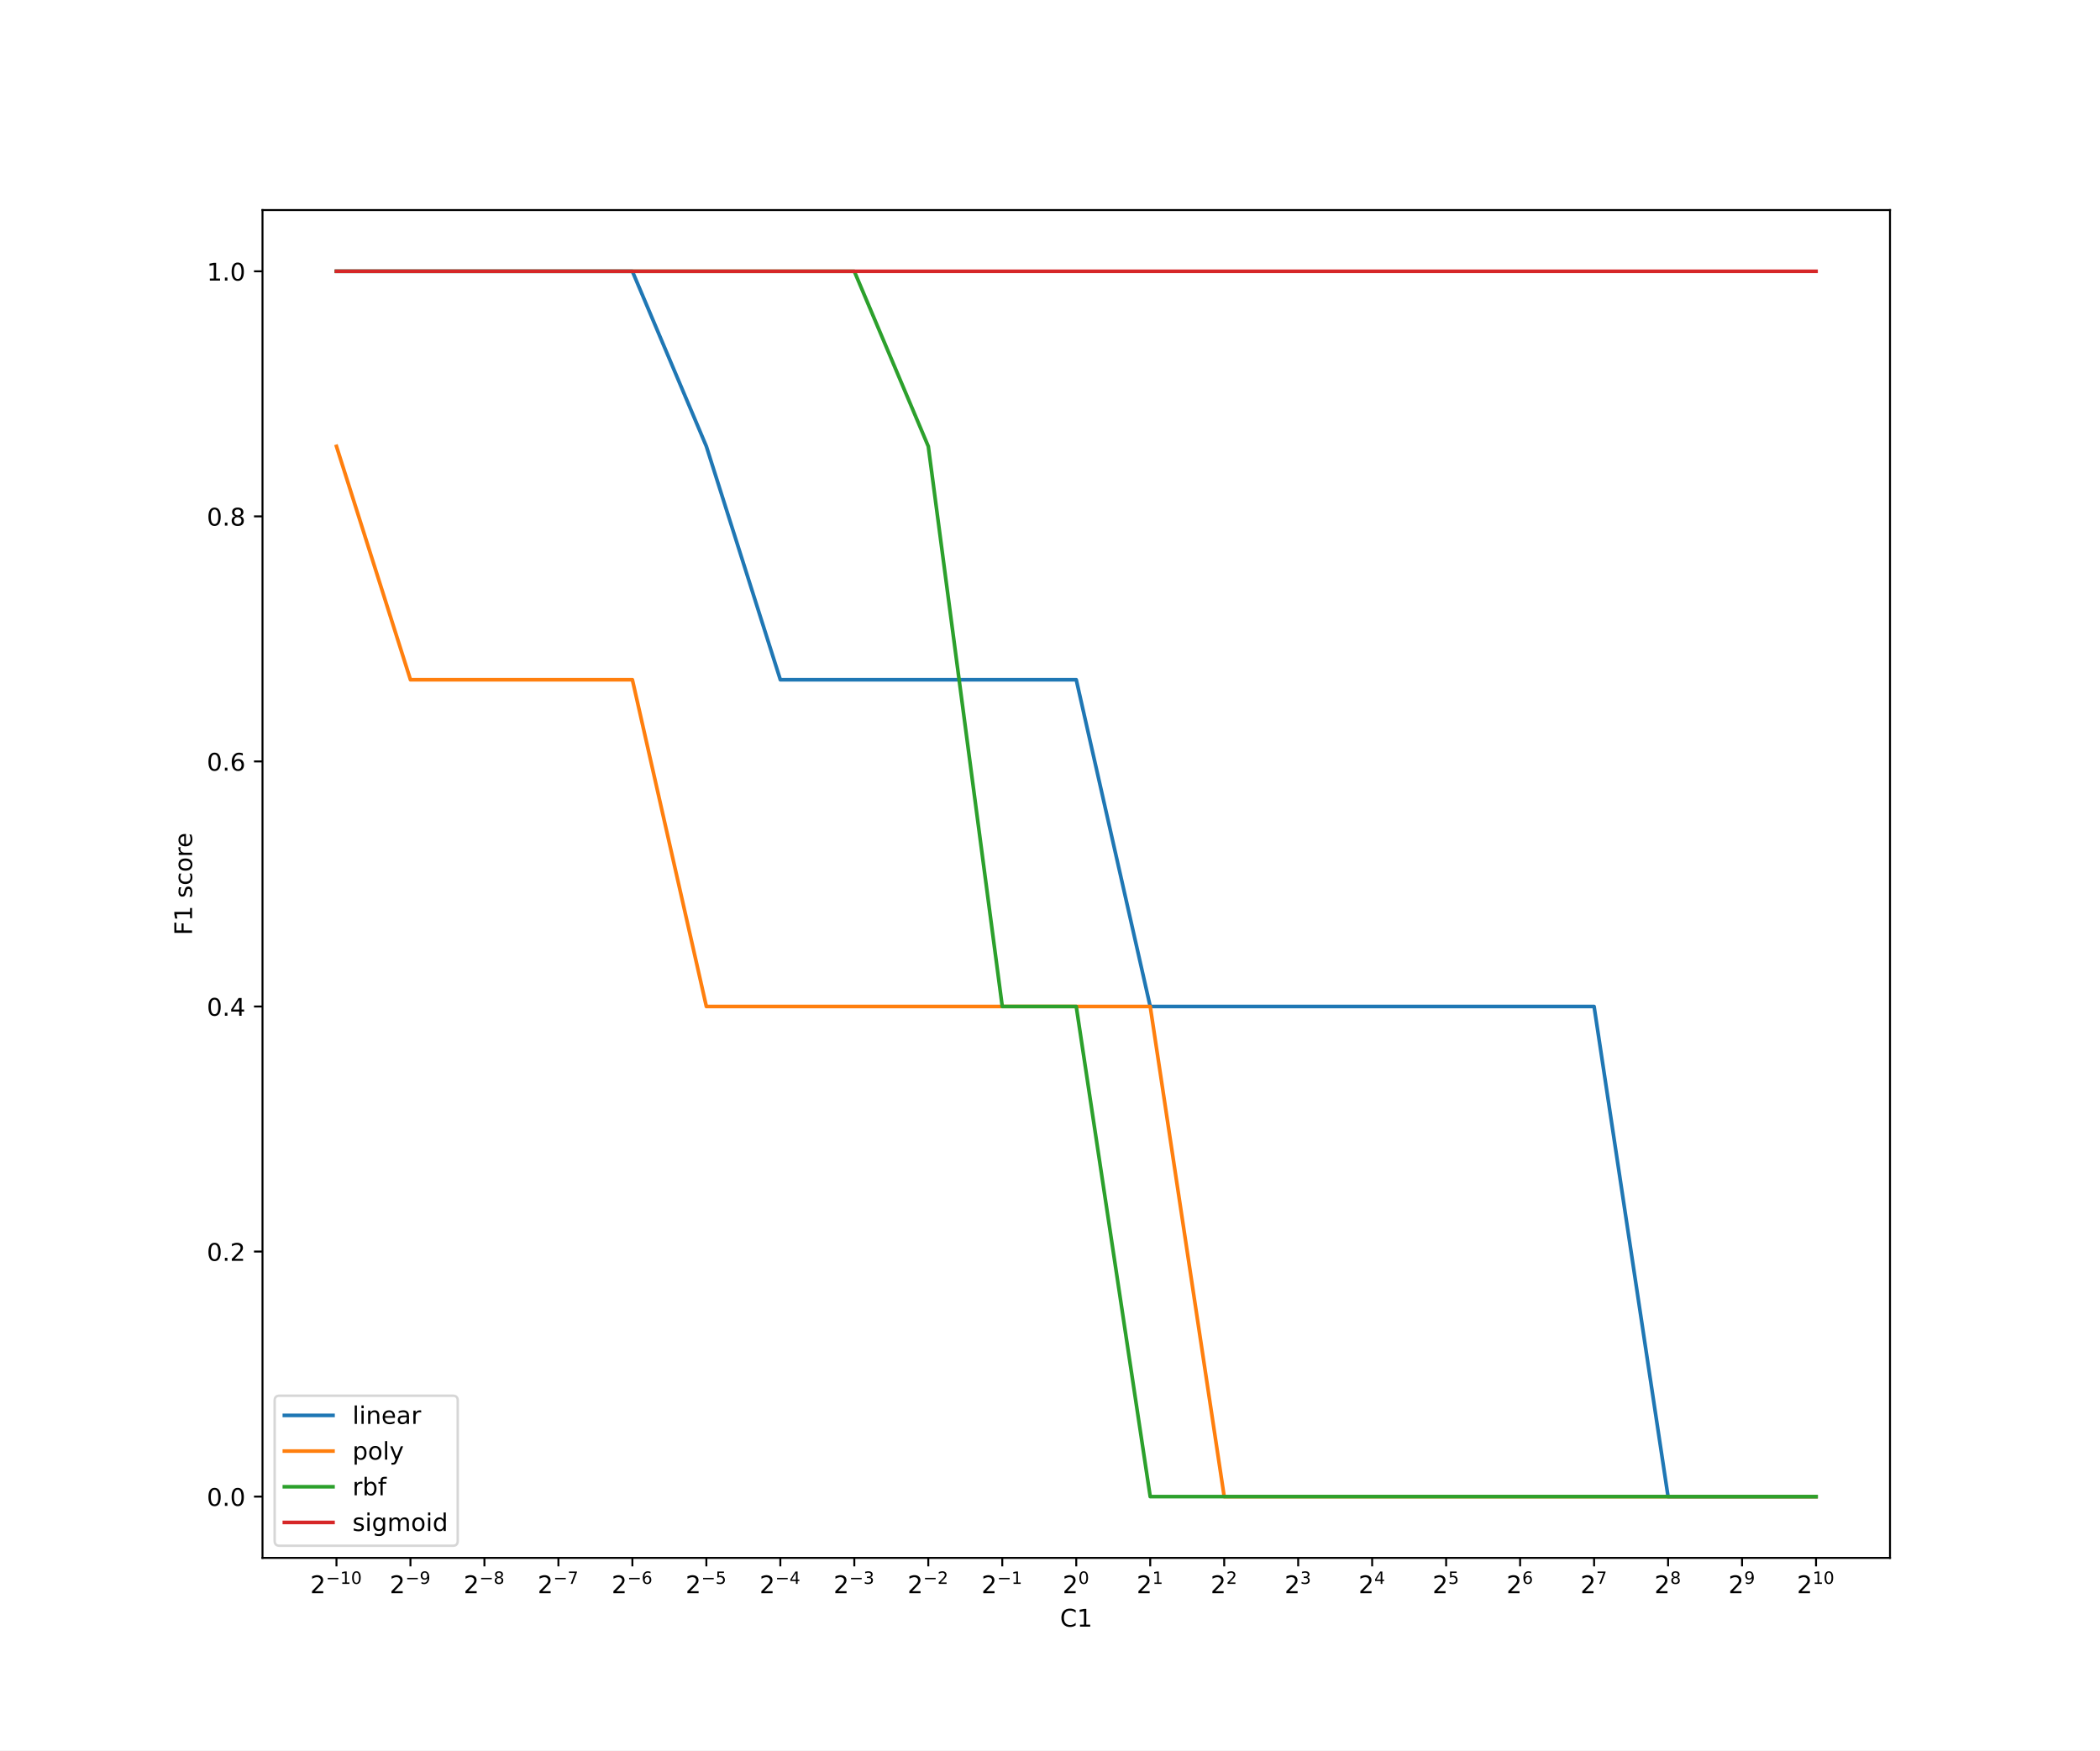
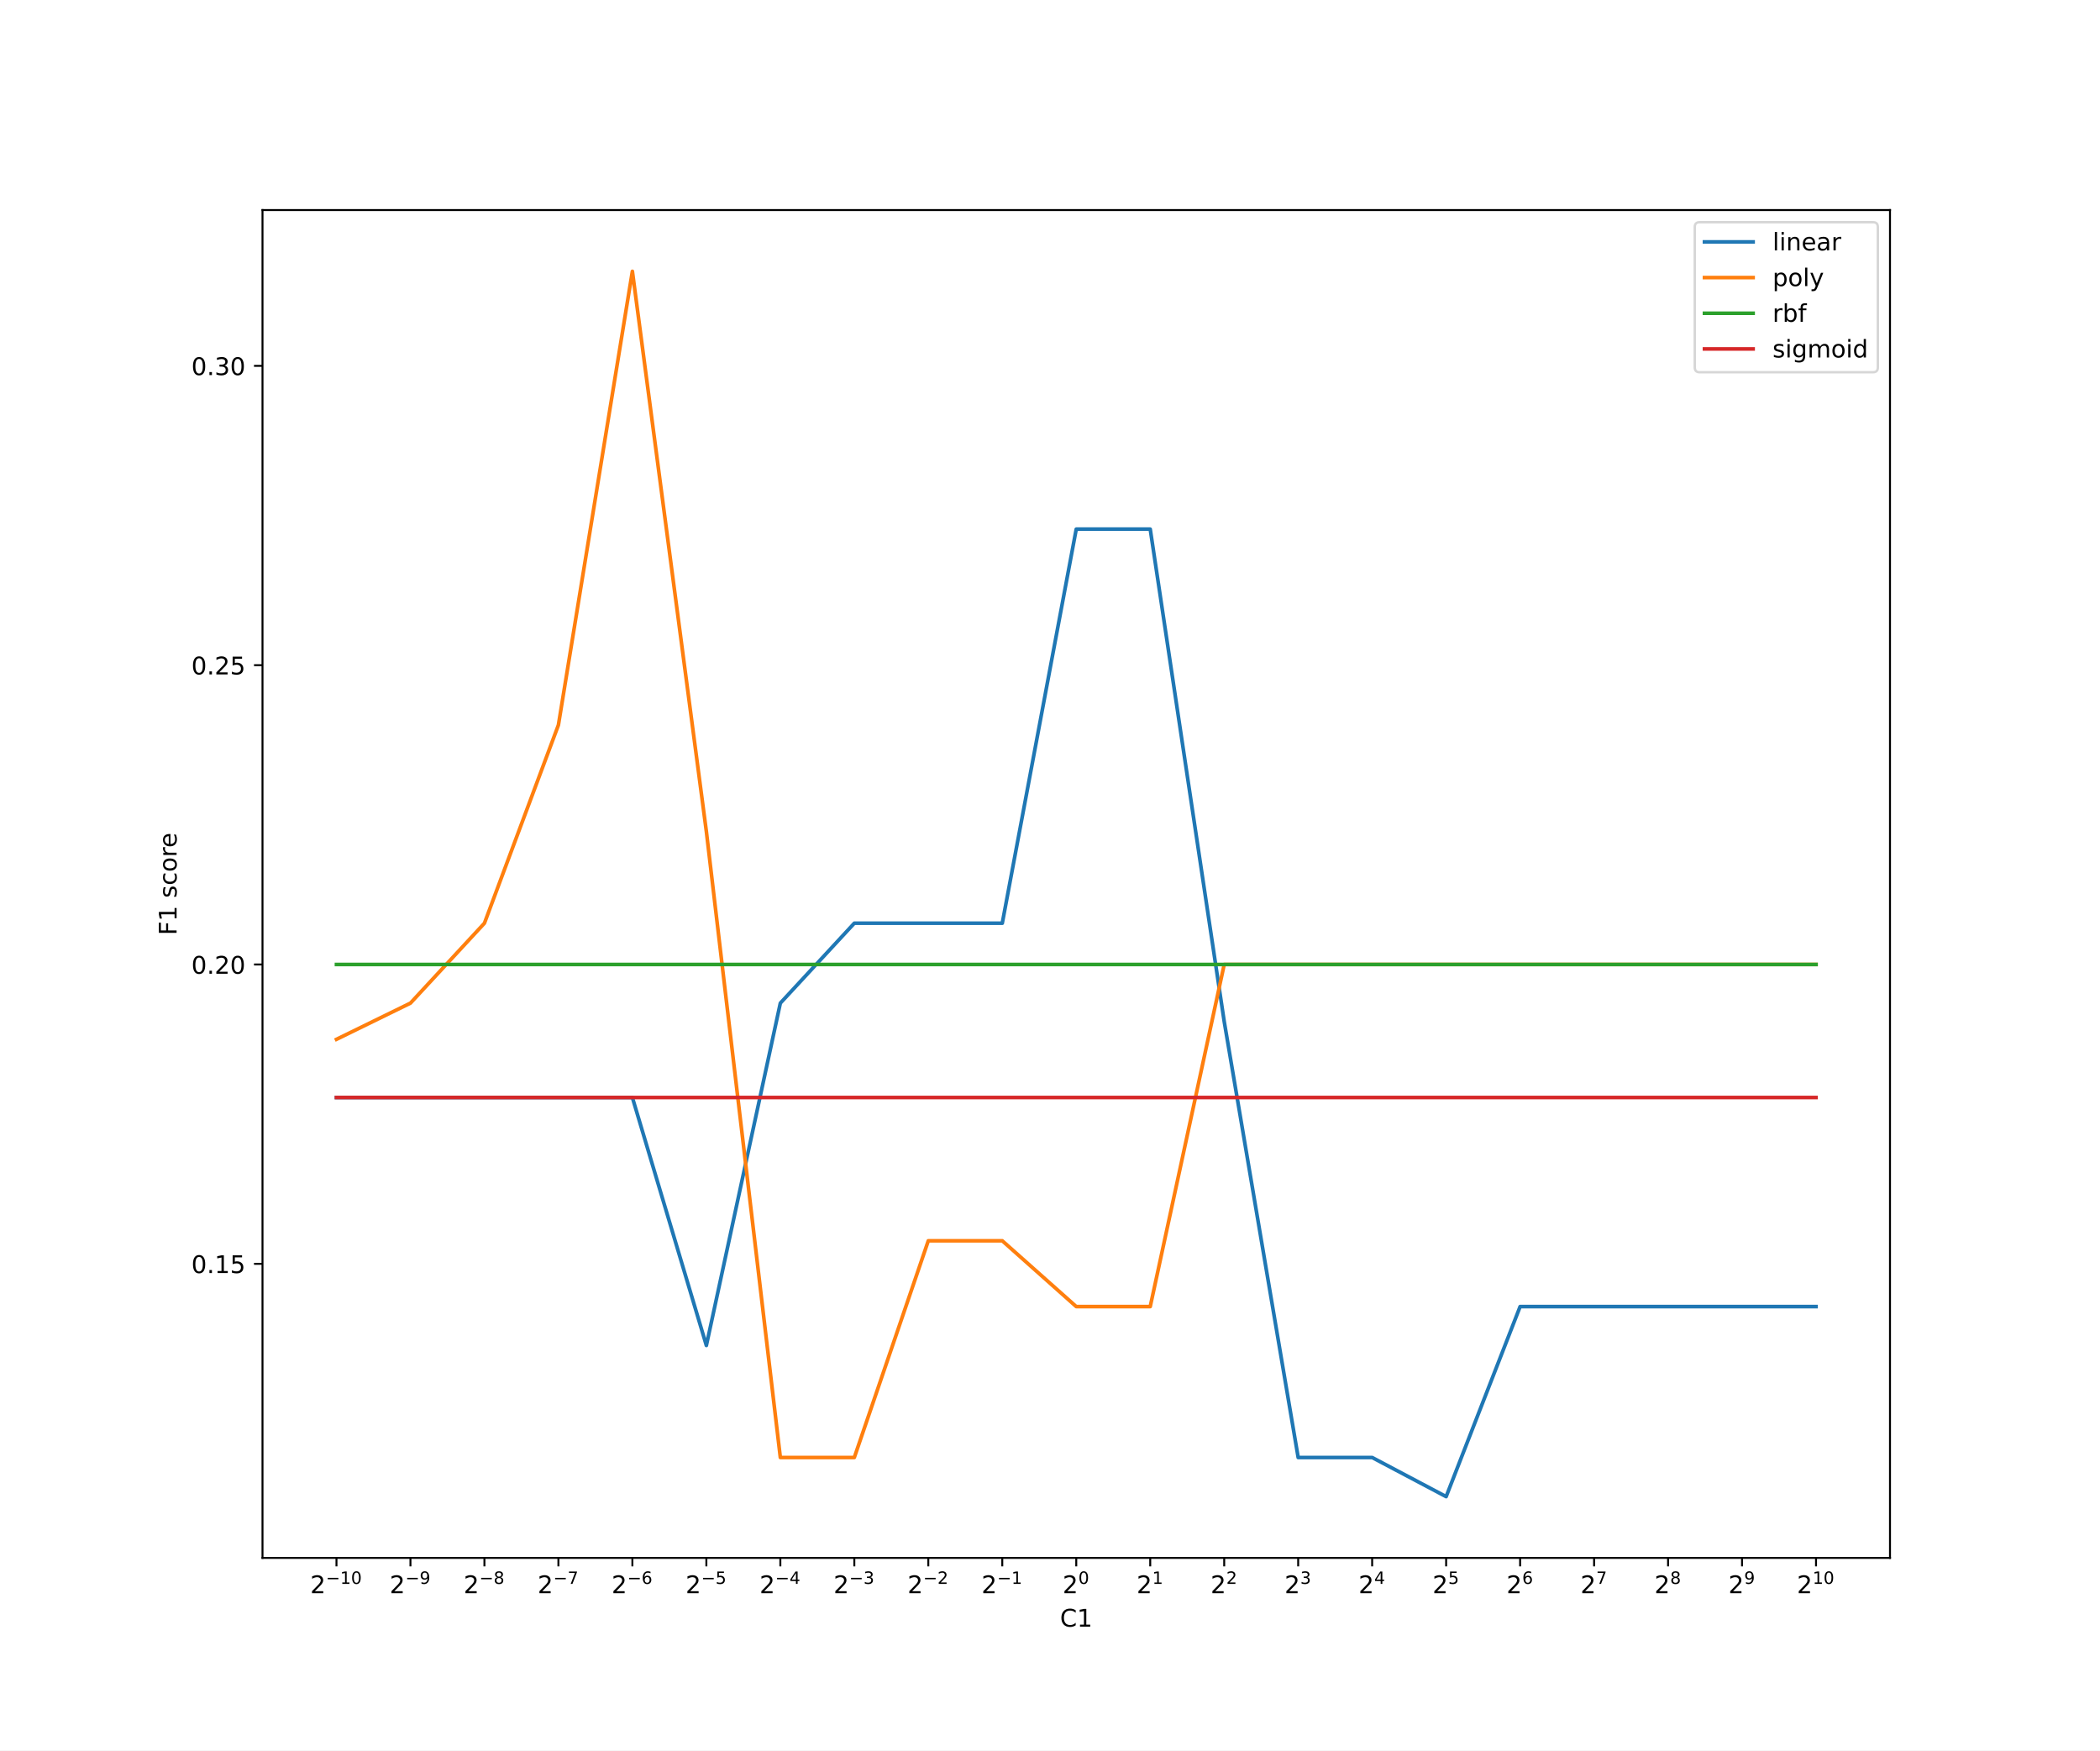
<svg xmlns="http://www.w3.org/2000/svg" xmlns:xlink="http://www.w3.org/1999/xlink" width="864pt" height="720pt" viewBox="0 0 864 720" version="1.1">
  <defs>
    <style type="text/css">*{stroke-linejoin: round; stroke-linecap: butt}</style>
  </defs>
  <g id="figure_1">
    <g id="patch_1">
      <path d="M 0 720  L 864 720  L 864 0  L 0 0  z " style="fill: #ffffff" />
    </g>
    <g id="axes_1">
      <g id="patch_2">
        <path d="M 108 640.8  L 777.6 640.8  L 777.6 86.4  L 108 86.4  z " style="fill: #ffffff" />
      </g>
      <g id="matplotlib.axis_1">
        <g id="xtick_1">
          <g id="line2d_1">
            <defs>
-               <path id="m03040a7806" d="M 0 0  L 0 3.5  " style="stroke: #000000; stroke-width: 0.8" />
-             </defs>
-             <g>
-               <use xlink:href="#m03040a7806" x="138.436" y="640.8" style="stroke: #000000; stroke-width: 0.8" />
+               <path id="m30d406e360" d="M 0 0  L 0 3.5  " style="stroke: #000000; stroke-width: 0.8" />
+             </defs>
+             <g>
+               <use xlink:href="#m30d406e360" x="138.436" y="640.8" style="stroke: #000000; stroke-width: 0.8" />
            </g>
          </g>
          <g id="text_1">
            <g transform="translate(127.6364 655.3984) scale(0.1 -0.1)">
              <defs>
                <path id="DejaVuSans-32" d="M 1228 531  L 3431 531  L 3431 0  L 469 0  L 469 531  Q 828 903 1448 1529  Q 2069 2156 2228 2338  Q 2531 2678 2651 2914  Q 2772 3150 2772 3378  Q 2772 3750 2511 3984  Q 2250 4219 1831 4219  Q 1534 4219 1204 4116  Q 875 4013 500 3803  L 500 4441  Q 881 4594 1212 4672  Q 1544 4750 1819 4750  Q 2544 4750 2975 4387  Q 3406 4025 3406 3419  Q 3406 3131 3298 2873  Q 3191 2616 2906 2266  Q 2828 2175 2409 1742  Q 1991 1309 1228 531  z " transform="scale(0.015625)" />
                <path id="DejaVuSans-2212" d="M 678 2272  L 4684 2272  L 4684 1741  L 678 1741  L 678 2272  z " transform="scale(0.015625)" />
                <path id="DejaVuSans-31" d="M 794 531  L 1825 531  L 1825 4091  L 703 3866  L 703 4441  L 1819 4666  L 2450 4666  L 2450 531  L 3481 531  L 3481 0  L 794 0  L 794 531  z " transform="scale(0.015625)" />
                <path id="DejaVuSans-30" d="M 2034 4250  Q 1547 4250 1301 3770  Q 1056 3291 1056 2328  Q 1056 1369 1301 889  Q 1547 409 2034 409  Q 2525 409 2770 889  Q 3016 1369 3016 2328  Q 3016 3291 2770 3770  Q 2525 4250 2034 4250  z M 2034 4750  Q 2819 4750 3233 4129  Q 3647 3509 3647 2328  Q 3647 1150 3233 529  Q 2819 -91 2034 -91  Q 1250 -91 836 529  Q 422 1150 422 2328  Q 422 3509 836 4129  Q 1250 4750 2034 4750  z " transform="scale(0.015625)" />
              </defs>
              <use xlink:href="#DejaVuSans-32" transform="translate(0 0.765625)" />
              <use xlink:href="#DejaVuSans-2212" transform="translate(64.58008 39.04688) scale(0.7)" />
              <use xlink:href="#DejaVuSans-31" transform="translate(123.2324 39.04688) scale(0.7)" />
              <use xlink:href="#DejaVuSans-30" transform="translate(167.7686 39.04688) scale(0.7)" />
            </g>
          </g>
        </g>
        <g id="xtick_2">
          <g id="line2d_2">
            <g>
-               <use xlink:href="#m03040a7806" x="168.873" y="640.8" style="stroke: #000000; stroke-width: 0.8" />
+               <use xlink:href="#m30d406e360" x="168.873" y="640.8" style="stroke: #000000; stroke-width: 0.8" />
            </g>
          </g>
          <g id="text_2">
            <g transform="translate(160.3227 655.3984) scale(0.1 -0.1)">
              <defs>
                <path id="DejaVuSans-39" d="M 703 97  L 703 672  Q 941 559 1184 500  Q 1428 441 1663 441  Q 2288 441 2617 861  Q 2947 1281 2994 2138  Q 2813 1869 2534 1725  Q 2256 1581 1919 1581  Q 1219 1581 811 2004  Q 403 2428 403 3163  Q 403 3881 828 4315  Q 1253 4750 1959 4750  Q 2769 4750 3195 4129  Q 3622 3509 3622 2328  Q 3622 1225 3098 567  Q 2575 -91 1691 -91  Q 1453 -91 1209 -44  Q 966 3 703 97  z M 1959 2075  Q 2384 2075 2632 2365  Q 2881 2656 2881 3163  Q 2881 3666 2632 3958  Q 2384 4250 1959 4250  Q 1534 4250 1286 3958  Q 1038 3666 1038 3163  Q 1038 2656 1286 2365  Q 1534 2075 1959 2075  z " transform="scale(0.015625)" />
              </defs>
              <use xlink:href="#DejaVuSans-32" transform="translate(0 0.765625)" />
              <use xlink:href="#DejaVuSans-2212" transform="translate(64.58008 39.04688) scale(0.7)" />
              <use xlink:href="#DejaVuSans-39" transform="translate(123.2324 39.04688) scale(0.7)" />
            </g>
          </g>
        </g>
        <g id="xtick_3">
          <g id="line2d_3">
            <g>
-               <use xlink:href="#m03040a7806" x="199.309" y="640.8" style="stroke: #000000; stroke-width: 0.8" />
+               <use xlink:href="#m30d406e360" x="199.309" y="640.8" style="stroke: #000000; stroke-width: 0.8" />
            </g>
          </g>
          <g id="text_3">
            <g transform="translate(190.7591 655.3984) scale(0.1 -0.1)">
              <defs>
                <path id="DejaVuSans-38" d="M 2034 2216  Q 1584 2216 1326 1975  Q 1069 1734 1069 1313  Q 1069 891 1326 650  Q 1584 409 2034 409  Q 2484 409 2743 651  Q 3003 894 3003 1313  Q 3003 1734 2745 1975  Q 2488 2216 2034 2216  z M 1403 2484  Q 997 2584 770 2862  Q 544 3141 544 3541  Q 544 4100 942 4425  Q 1341 4750 2034 4750  Q 2731 4750 3128 4425  Q 3525 4100 3525 3541  Q 3525 3141 3298 2862  Q 3072 2584 2669 2484  Q 3125 2378 3379 2068  Q 3634 1759 3634 1313  Q 3634 634 3220 271  Q 2806 -91 2034 -91  Q 1263 -91 848 271  Q 434 634 434 1313  Q 434 1759 690 2068  Q 947 2378 1403 2484  z M 1172 3481  Q 1172 3119 1398 2916  Q 1625 2713 2034 2713  Q 2441 2713 2670 2916  Q 2900 3119 2900 3481  Q 2900 3844 2670 4047  Q 2441 4250 2034 4250  Q 1625 4250 1398 4047  Q 1172 3844 1172 3481  z " transform="scale(0.015625)" />
              </defs>
              <use xlink:href="#DejaVuSans-32" transform="translate(0 0.765625)" />
              <use xlink:href="#DejaVuSans-2212" transform="translate(64.58008 39.04688) scale(0.7)" />
              <use xlink:href="#DejaVuSans-38" transform="translate(123.2324 39.04688) scale(0.7)" />
            </g>
          </g>
        </g>
        <g id="xtick_4">
          <g id="line2d_4">
            <g>
-               <use xlink:href="#m03040a7806" x="229.745" y="640.8" style="stroke: #000000; stroke-width: 0.8" />
+               <use xlink:href="#m30d406e360" x="229.745" y="640.8" style="stroke: #000000; stroke-width: 0.8" />
            </g>
          </g>
          <g id="text_4">
            <g transform="translate(221.1955 655.3984) scale(0.1 -0.1)">
              <defs>
                <path id="DejaVuSans-37" d="M 525 4666  L 3525 4666  L 3525 4397  L 1831 0  L 1172 0  L 2766 4134  L 525 4134  L 525 4666  z " transform="scale(0.015625)" />
              </defs>
              <use xlink:href="#DejaVuSans-32" transform="translate(0 0.684375)" />
              <use xlink:href="#DejaVuSans-2212" transform="translate(64.58008 38.96563) scale(0.7)" />
              <use xlink:href="#DejaVuSans-37" transform="translate(123.2324 38.96563) scale(0.7)" />
            </g>
          </g>
        </g>
        <g id="xtick_5">
          <g id="line2d_5">
            <g>
-               <use xlink:href="#m03040a7806" x="260.182" y="640.8" style="stroke: #000000; stroke-width: 0.8" />
+               <use xlink:href="#m30d406e360" x="260.182" y="640.8" style="stroke: #000000; stroke-width: 0.8" />
            </g>
          </g>
          <g id="text_5">
            <g transform="translate(251.6318 655.3984) scale(0.1 -0.1)">
              <defs>
                <path id="DejaVuSans-36" d="M 2113 2584  Q 1688 2584 1439 2293  Q 1191 2003 1191 1497  Q 1191 994 1439 701  Q 1688 409 2113 409  Q 2538 409 2786 701  Q 3034 994 3034 1497  Q 3034 2003 2786 2293  Q 2538 2584 2113 2584  z M 3366 4563  L 3366 3988  Q 3128 4100 2886 4159  Q 2644 4219 2406 4219  Q 1781 4219 1451 3797  Q 1122 3375 1075 2522  Q 1259 2794 1537 2939  Q 1816 3084 2150 3084  Q 2853 3084 3261 2657  Q 3669 2231 3669 1497  Q 3669 778 3244 343  Q 2819 -91 2113 -91  Q 1303 -91 875 529  Q 447 1150 447 2328  Q 447 3434 972 4092  Q 1497 4750 2381 4750  Q 2619 4750 2861 4703  Q 3103 4656 3366 4563  z " transform="scale(0.015625)" />
              </defs>
              <use xlink:href="#DejaVuSans-32" transform="translate(0 0.765625)" />
              <use xlink:href="#DejaVuSans-2212" transform="translate(64.58008 39.04688) scale(0.7)" />
              <use xlink:href="#DejaVuSans-36" transform="translate(123.2324 39.04688) scale(0.7)" />
            </g>
          </g>
        </g>
        <g id="xtick_6">
          <g id="line2d_6">
            <g>
-               <use xlink:href="#m03040a7806" x="290.618" y="640.8" style="stroke: #000000; stroke-width: 0.8" />
+               <use xlink:href="#m30d406e360" x="290.618" y="640.8" style="stroke: #000000; stroke-width: 0.8" />
            </g>
          </g>
          <g id="text_6">
            <g transform="translate(282.0682 655.3984) scale(0.1 -0.1)">
              <defs>
                <path id="DejaVuSans-35" d="M 691 4666  L 3169 4666  L 3169 4134  L 1269 4134  L 1269 2991  Q 1406 3038 1543 3061  Q 1681 3084 1819 3084  Q 2600 3084 3056 2656  Q 3513 2228 3513 1497  Q 3513 744 3044 326  Q 2575 -91 1722 -91  Q 1428 -91 1123 -41  Q 819 9 494 109  L 494 744  Q 775 591 1075 516  Q 1375 441 1709 441  Q 2250 441 2565 725  Q 2881 1009 2881 1497  Q 2881 1984 2565 2268  Q 2250 2553 1709 2553  Q 1456 2553 1204 2497  Q 953 2441 691 2322  L 691 4666  z " transform="scale(0.015625)" />
              </defs>
              <use xlink:href="#DejaVuSans-32" transform="translate(0 0.684375)" />
              <use xlink:href="#DejaVuSans-2212" transform="translate(64.58008 38.96563) scale(0.7)" />
              <use xlink:href="#DejaVuSans-35" transform="translate(123.2324 38.96563) scale(0.7)" />
            </g>
          </g>
        </g>
        <g id="xtick_7">
          <g id="line2d_7">
            <g>
-               <use xlink:href="#m03040a7806" x="321.055" y="640.8" style="stroke: #000000; stroke-width: 0.8" />
+               <use xlink:href="#m30d406e360" x="321.055" y="640.8" style="stroke: #000000; stroke-width: 0.8" />
            </g>
          </g>
          <g id="text_7">
            <g transform="translate(312.5045 655.3984) scale(0.1 -0.1)">
              <defs>
                <path id="DejaVuSans-34" d="M 2419 4116  L 825 1625  L 2419 1625  L 2419 4116  z M 2253 4666  L 3047 4666  L 3047 1625  L 3713 1625  L 3713 1100  L 3047 1100  L 3047 0  L 2419 0  L 2419 1100  L 313 1100  L 313 1709  L 2253 4666  z " transform="scale(0.015625)" />
              </defs>
              <use xlink:href="#DejaVuSans-32" transform="translate(0 0.684375)" />
              <use xlink:href="#DejaVuSans-2212" transform="translate(64.58008 38.96563) scale(0.7)" />
              <use xlink:href="#DejaVuSans-34" transform="translate(123.2324 38.96563) scale(0.7)" />
            </g>
          </g>
        </g>
        <g id="xtick_8">
          <g id="line2d_8">
            <g>
-               <use xlink:href="#m03040a7806" x="351.491" y="640.8" style="stroke: #000000; stroke-width: 0.8" />
+               <use xlink:href="#m30d406e360" x="351.491" y="640.8" style="stroke: #000000; stroke-width: 0.8" />
            </g>
          </g>
          <g id="text_8">
            <g transform="translate(342.9409 655.3984) scale(0.1 -0.1)">
              <defs>
                <path id="DejaVuSans-33" d="M 2597 2516  Q 3050 2419 3304 2112  Q 3559 1806 3559 1356  Q 3559 666 3084 287  Q 2609 -91 1734 -91  Q 1441 -91 1130 -33  Q 819 25 488 141  L 488 750  Q 750 597 1062 519  Q 1375 441 1716 441  Q 2309 441 2620 675  Q 2931 909 2931 1356  Q 2931 1769 2642 2001  Q 2353 2234 1838 2234  L 1294 2234  L 1294 2753  L 1863 2753  Q 2328 2753 2575 2939  Q 2822 3125 2822 3475  Q 2822 3834 2567 4026  Q 2313 4219 1838 4219  Q 1578 4219 1281 4162  Q 984 4106 628 3988  L 628 4550  Q 988 4650 1302 4700  Q 1616 4750 1894 4750  Q 2613 4750 3031 4423  Q 3450 4097 3450 3541  Q 3450 3153 3228 2886  Q 3006 2619 2597 2516  z " transform="scale(0.015625)" />
              </defs>
              <use xlink:href="#DejaVuSans-32" transform="translate(0 0.765625)" />
              <use xlink:href="#DejaVuSans-2212" transform="translate(64.58008 39.04688) scale(0.7)" />
              <use xlink:href="#DejaVuSans-33" transform="translate(123.2324 39.04688) scale(0.7)" />
            </g>
          </g>
        </g>
        <g id="xtick_9">
          <g id="line2d_9">
            <g>
-               <use xlink:href="#m03040a7806" x="381.927" y="640.8" style="stroke: #000000; stroke-width: 0.8" />
+               <use xlink:href="#m30d406e360" x="381.927" y="640.8" style="stroke: #000000; stroke-width: 0.8" />
            </g>
          </g>
          <g id="text_9">
            <g transform="translate(373.3773 655.3984) scale(0.1 -0.1)">
              <use xlink:href="#DejaVuSans-32" transform="translate(0 0.765625)" />
              <use xlink:href="#DejaVuSans-2212" transform="translate(64.58008 39.04688) scale(0.7)" />
              <use xlink:href="#DejaVuSans-32" transform="translate(123.2324 39.04688) scale(0.7)" />
            </g>
          </g>
        </g>
        <g id="xtick_10">
          <g id="line2d_10">
            <g>
-               <use xlink:href="#m03040a7806" x="412.364" y="640.8" style="stroke: #000000; stroke-width: 0.8" />
+               <use xlink:href="#m30d406e360" x="412.364" y="640.8" style="stroke: #000000; stroke-width: 0.8" />
            </g>
          </g>
          <g id="text_10">
            <g transform="translate(403.8136 655.3984) scale(0.1 -0.1)">
              <use xlink:href="#DejaVuSans-32" transform="translate(0 0.684375)" />
              <use xlink:href="#DejaVuSans-2212" transform="translate(64.58008 38.96563) scale(0.7)" />
              <use xlink:href="#DejaVuSans-31" transform="translate(123.2324 38.96563) scale(0.7)" />
            </g>
          </g>
        </g>
        <g id="xtick_11">
          <g id="line2d_11">
            <g>
-               <use xlink:href="#m03040a7806" x="442.8" y="640.8" style="stroke: #000000; stroke-width: 0.8" />
+               <use xlink:href="#m30d406e360" x="442.8" y="640.8" style="stroke: #000000; stroke-width: 0.8" />
            </g>
          </g>
          <g id="text_11">
            <g transform="translate(437.2 655.3984) scale(0.1 -0.1)">
              <use xlink:href="#DejaVuSans-32" transform="translate(0 0.765625)" />
              <use xlink:href="#DejaVuSans-30" transform="translate(64.58008 39.04688) scale(0.7)" />
            </g>
          </g>
        </g>
        <g id="xtick_12">
          <g id="line2d_12">
            <g>
-               <use xlink:href="#m03040a7806" x="473.236" y="640.8" style="stroke: #000000; stroke-width: 0.8" />
+               <use xlink:href="#m30d406e360" x="473.236" y="640.8" style="stroke: #000000; stroke-width: 0.8" />
            </g>
          </g>
          <g id="text_12">
            <g transform="translate(467.6364 655.3984) scale(0.1 -0.1)">
              <use xlink:href="#DejaVuSans-32" transform="translate(0 0.684375)" />
              <use xlink:href="#DejaVuSans-31" transform="translate(64.58008 38.96563) scale(0.7)" />
            </g>
          </g>
        </g>
        <g id="xtick_13">
          <g id="line2d_13">
            <g>
-               <use xlink:href="#m03040a7806" x="503.673" y="640.8" style="stroke: #000000; stroke-width: 0.8" />
+               <use xlink:href="#m30d406e360" x="503.673" y="640.8" style="stroke: #000000; stroke-width: 0.8" />
            </g>
          </g>
          <g id="text_13">
            <g transform="translate(498.0727 655.3984) scale(0.1 -0.1)">
              <use xlink:href="#DejaVuSans-32" transform="translate(0 0.765625)" />
              <use xlink:href="#DejaVuSans-32" transform="translate(64.58008 39.04688) scale(0.7)" />
            </g>
          </g>
        </g>
        <g id="xtick_14">
          <g id="line2d_14">
            <g>
-               <use xlink:href="#m03040a7806" x="534.109" y="640.8" style="stroke: #000000; stroke-width: 0.8" />
+               <use xlink:href="#m30d406e360" x="534.109" y="640.8" style="stroke: #000000; stroke-width: 0.8" />
            </g>
          </g>
          <g id="text_14">
            <g transform="translate(528.5091 655.3984) scale(0.1 -0.1)">
              <use xlink:href="#DejaVuSans-32" transform="translate(0 0.765625)" />
              <use xlink:href="#DejaVuSans-33" transform="translate(64.58008 39.04688) scale(0.7)" />
            </g>
          </g>
        </g>
        <g id="xtick_15">
          <g id="line2d_15">
            <g>
-               <use xlink:href="#m03040a7806" x="564.545" y="640.8" style="stroke: #000000; stroke-width: 0.8" />
+               <use xlink:href="#m30d406e360" x="564.545" y="640.8" style="stroke: #000000; stroke-width: 0.8" />
            </g>
          </g>
          <g id="text_15">
            <g transform="translate(558.9455 655.3984) scale(0.1 -0.1)">
              <use xlink:href="#DejaVuSans-32" transform="translate(0 0.684375)" />
              <use xlink:href="#DejaVuSans-34" transform="translate(64.58008 38.96563) scale(0.7)" />
            </g>
          </g>
        </g>
        <g id="xtick_16">
          <g id="line2d_16">
            <g>
-               <use xlink:href="#m03040a7806" x="594.982" y="640.8" style="stroke: #000000; stroke-width: 0.8" />
+               <use xlink:href="#m30d406e360" x="594.982" y="640.8" style="stroke: #000000; stroke-width: 0.8" />
            </g>
          </g>
          <g id="text_16">
            <g transform="translate(589.3818 655.3984) scale(0.1 -0.1)">
              <use xlink:href="#DejaVuSans-32" transform="translate(0 0.684375)" />
              <use xlink:href="#DejaVuSans-35" transform="translate(64.58008 38.96563) scale(0.7)" />
            </g>
          </g>
        </g>
        <g id="xtick_17">
          <g id="line2d_17">
            <g>
-               <use xlink:href="#m03040a7806" x="625.418" y="640.8" style="stroke: #000000; stroke-width: 0.8" />
+               <use xlink:href="#m30d406e360" x="625.418" y="640.8" style="stroke: #000000; stroke-width: 0.8" />
            </g>
          </g>
          <g id="text_17">
            <g transform="translate(619.8182 655.3984) scale(0.1 -0.1)">
              <use xlink:href="#DejaVuSans-32" transform="translate(0 0.765625)" />
              <use xlink:href="#DejaVuSans-36" transform="translate(64.58008 39.04688) scale(0.7)" />
            </g>
          </g>
        </g>
        <g id="xtick_18">
          <g id="line2d_18">
            <g>
-               <use xlink:href="#m03040a7806" x="655.855" y="640.8" style="stroke: #000000; stroke-width: 0.8" />
+               <use xlink:href="#m30d406e360" x="655.855" y="640.8" style="stroke: #000000; stroke-width: 0.8" />
            </g>
          </g>
          <g id="text_18">
            <g transform="translate(650.2545 655.3984) scale(0.1 -0.1)">
              <use xlink:href="#DejaVuSans-32" transform="translate(0 0.684375)" />
              <use xlink:href="#DejaVuSans-37" transform="translate(64.58008 38.96563) scale(0.7)" />
            </g>
          </g>
        </g>
        <g id="xtick_19">
          <g id="line2d_19">
            <g>
-               <use xlink:href="#m03040a7806" x="686.291" y="640.8" style="stroke: #000000; stroke-width: 0.8" />
+               <use xlink:href="#m30d406e360" x="686.291" y="640.8" style="stroke: #000000; stroke-width: 0.8" />
            </g>
          </g>
          <g id="text_19">
            <g transform="translate(680.6909 655.3984) scale(0.1 -0.1)">
              <use xlink:href="#DejaVuSans-32" transform="translate(0 0.765625)" />
              <use xlink:href="#DejaVuSans-38" transform="translate(64.58008 39.04688) scale(0.7)" />
            </g>
          </g>
        </g>
        <g id="xtick_20">
          <g id="line2d_20">
            <g>
-               <use xlink:href="#m03040a7806" x="716.727" y="640.8" style="stroke: #000000; stroke-width: 0.8" />
+               <use xlink:href="#m30d406e360" x="716.727" y="640.8" style="stroke: #000000; stroke-width: 0.8" />
            </g>
          </g>
          <g id="text_20">
            <g transform="translate(711.1273 655.3984) scale(0.1 -0.1)">
              <use xlink:href="#DejaVuSans-32" transform="translate(0 0.765625)" />
              <use xlink:href="#DejaVuSans-39" transform="translate(64.58008 39.04688) scale(0.7)" />
            </g>
          </g>
        </g>
        <g id="xtick_21">
          <g id="line2d_21">
            <g>
-               <use xlink:href="#m03040a7806" x="747.164" y="640.8" style="stroke: #000000; stroke-width: 0.8" />
+               <use xlink:href="#m30d406e360" x="747.164" y="640.8" style="stroke: #000000; stroke-width: 0.8" />
            </g>
          </g>
          <g id="text_21">
            <g transform="translate(739.3136 655.3984) scale(0.1 -0.1)">
              <use xlink:href="#DejaVuSans-32" transform="translate(0 0.765625)" />
              <use xlink:href="#DejaVuSans-31" transform="translate(64.58008 39.04688) scale(0.7)" />
              <use xlink:href="#DejaVuSans-30" transform="translate(109.1162 39.04688) scale(0.7)" />
            </g>
          </g>
        </g>
        <g id="text_22">
          <g transform="translate(436.1273 669.0766) scale(0.1 -0.1)">
            <defs>
              <path id="DejaVuSans-43" d="M 4122 4306  L 4122 3641  Q 3803 3938 3442 4084  Q 3081 4231 2675 4231  Q 1875 4231 1450 3742  Q 1025 3253 1025 2328  Q 1025 1406 1450 917  Q 1875 428 2675 428  Q 3081 428 3442 575  Q 3803 722 4122 1019  L 4122 359  Q 3791 134 3420 21  Q 3050 -91 2638 -91  Q 1578 -91 968 557  Q 359 1206 359 2328  Q 359 3453 968 4101  Q 1578 4750 2638 4750  Q 3056 4750 3426 4639  Q 3797 4528 4122 4306  z " transform="scale(0.015625)" />
            </defs>
            <use xlink:href="#DejaVuSans-43" />
            <use xlink:href="#DejaVuSans-31" x="69.824" />
          </g>
        </g>
      </g>
      <g id="matplotlib.axis_2">
        <g id="ytick_1">
          <g id="line2d_22">
            <defs>
-               <path id="mc0a3f4e576" d="M 0 0  L -3.5 0  " style="stroke: #000000; stroke-width: 0.8" />
-             </defs>
-             <g>
-               <use xlink:href="#mc0a3f4e576" x="108" y="615.6" style="stroke: #000000; stroke-width: 0.8" />
+               <path id="me6dc18003d" d="M 0 0  L -3.5 0  " style="stroke: #000000; stroke-width: 0.8" />
+             </defs>
+             <g>
+               <use xlink:href="#me6dc18003d" x="108" y="519.84" style="stroke: #000000; stroke-width: 0.8" />
            </g>
          </g>
          <g id="text_23">
-             <g transform="translate(85.09687 619.3992) scale(0.1 -0.1)">
+             <g transform="translate(78.73438 523.6392) scale(0.1 -0.1)">
              <defs>
                <path id="DejaVuSans-2e" d="M 684 794  L 1344 794  L 1344 0  L 684 0  L 684 794  z " transform="scale(0.015625)" />
              </defs>
              <use xlink:href="#DejaVuSans-30" />
              <use xlink:href="#DejaVuSans-2e" x="63.623" />
-               <use xlink:href="#DejaVuSans-30" x="95.41" />
+               <use xlink:href="#DejaVuSans-31" x="95.41" />
+               <use xlink:href="#DejaVuSans-35" x="159.033" />
            </g>
          </g>
        </g>
        <g id="ytick_2">
          <g id="line2d_23">
            <g>
-               <use xlink:href="#mc0a3f4e576" x="108" y="514.8" style="stroke: #000000; stroke-width: 0.8" />
+               <use xlink:href="#me6dc18003d" x="108" y="396.72" style="stroke: #000000; stroke-width: 0.8" />
            </g>
          </g>
          <g id="text_24">
-             <g transform="translate(85.09687 518.5992) scale(0.1 -0.1)">
+             <g transform="translate(78.73438 400.5192) scale(0.1 -0.1)">
              <use xlink:href="#DejaVuSans-30" />
              <use xlink:href="#DejaVuSans-2e" x="63.623" />
              <use xlink:href="#DejaVuSans-32" x="95.41" />
+               <use xlink:href="#DejaVuSans-30" x="159.033" />
            </g>
          </g>
        </g>
        <g id="ytick_3">
          <g id="line2d_24">
            <g>
-               <use xlink:href="#mc0a3f4e576" x="108" y="414" style="stroke: #000000; stroke-width: 0.8" />
+               <use xlink:href="#me6dc18003d" x="108" y="273.6" style="stroke: #000000; stroke-width: 0.8" />
            </g>
          </g>
          <g id="text_25">
-             <g transform="translate(85.09687 417.7992) scale(0.1 -0.1)">
+             <g transform="translate(78.73438 277.3992) scale(0.1 -0.1)">
              <use xlink:href="#DejaVuSans-30" />
              <use xlink:href="#DejaVuSans-2e" x="63.623" />
-               <use xlink:href="#DejaVuSans-34" x="95.41" />
+               <use xlink:href="#DejaVuSans-32" x="95.41" />
+               <use xlink:href="#DejaVuSans-35" x="159.033" />
            </g>
          </g>
        </g>
        <g id="ytick_4">
          <g id="line2d_25">
            <g>
-               <use xlink:href="#mc0a3f4e576" x="108" y="313.2" style="stroke: #000000; stroke-width: 0.8" />
+               <use xlink:href="#me6dc18003d" x="108" y="150.48" style="stroke: #000000; stroke-width: 0.8" />
            </g>
          </g>
          <g id="text_26">
-             <g transform="translate(85.09687 316.9992) scale(0.1 -0.1)">
+             <g transform="translate(78.73438 154.2792) scale(0.1 -0.1)">
              <use xlink:href="#DejaVuSans-30" />
              <use xlink:href="#DejaVuSans-2e" x="63.623" />
-               <use xlink:href="#DejaVuSans-36" x="95.41" />
-             </g>
-           </g>
-         </g>
-         <g id="ytick_5">
-           <g id="line2d_26">
-             <g>
-               <use xlink:href="#mc0a3f4e576" x="108" y="212.4" style="stroke: #000000; stroke-width: 0.8" />
-             </g>
-           </g>
-           <g id="text_27">
-             <g transform="translate(85.09687 216.1992) scale(0.1 -0.1)">
-               <use xlink:href="#DejaVuSans-30" />
-               <use xlink:href="#DejaVuSans-2e" x="63.623" />
-               <use xlink:href="#DejaVuSans-38" x="95.41" />
-             </g>
-           </g>
-         </g>
-         <g id="ytick_6">
-           <g id="line2d_27">
-             <g>
-               <use xlink:href="#mc0a3f4e576" x="108" y="111.6" style="stroke: #000000; stroke-width: 0.8" />
-             </g>
-           </g>
-           <g id="text_28">
-             <g transform="translate(85.09687 115.3992) scale(0.1 -0.1)">
-               <use xlink:href="#DejaVuSans-31" />
-               <use xlink:href="#DejaVuSans-2e" x="63.623" />
-               <use xlink:href="#DejaVuSans-30" x="95.41" />
-             </g>
-           </g>
-         </g>
-         <g id="text_29">
-           <g transform="translate(79.01719 384.6789) rotate(-90) scale(0.1 -0.1)">
+               <use xlink:href="#DejaVuSans-33" x="95.41" />
+               <use xlink:href="#DejaVuSans-30" x="159.033" />
+             </g>
+           </g>
+         </g>
+         <g id="text_27">
+           <g transform="translate(72.65469 384.6789) rotate(-90) scale(0.1 -0.1)">
            <defs>
              <path id="DejaVuSans-46" d="M 628 4666  L 3309 4666  L 3309 4134  L 1259 4134  L 1259 2759  L 3109 2759  L 3109 2228  L 1259 2228  L 1259 0  L 628 0  L 628 4666  z " transform="scale(0.015625)" />
              <path id="DejaVuSans-20" transform="scale(0.015625)" />
              <path id="DejaVuSans-73" d="M 2834 3397  L 2834 2853  Q 2591 2978 2328 3040  Q 2066 3103 1784 3103  Q 1356 3103 1142 2972  Q 928 2841 928 2578  Q 928 2378 1081 2264  Q 1234 2150 1697 2047  L 1894 2003  Q 2506 1872 2764 1633  Q 3022 1394 3022 966  Q 3022 478 2636 193  Q 2250 -91 1575 -91  Q 1294 -91 989 -36  Q 684 19 347 128  L 347 722  Q 666 556 975 473  Q 1284 391 1588 391  Q 1994 391 2212 530  Q 2431 669 2431 922  Q 2431 1156 2273 1281  Q 2116 1406 1581 1522  L 1381 1569  Q 847 1681 609 1914  Q 372 2147 372 2553  Q 372 3047 722 3315  Q 1072 3584 1716 3584  Q 2034 3584 2315 3537  Q 2597 3491 2834 3397  z " transform="scale(0.015625)" />
              <path id="DejaVuSans-63" d="M 3122 3366  L 3122 2828  Q 2878 2963 2633 3030  Q 2388 3097 2138 3097  Q 1578 3097 1268 2742  Q 959 2388 959 1747  Q 959 1106 1268 751  Q 1578 397 2138 397  Q 2388 397 2633 464  Q 2878 531 3122 666  L 3122 134  Q 2881 22 2623 -34  Q 2366 -91 2075 -91  Q 1284 -91 818 406  Q 353 903 353 1747  Q 353 2603 823 3093  Q 1294 3584 2113 3584  Q 2378 3584 2631 3529  Q 2884 3475 3122 3366  z " transform="scale(0.015625)" />
              <path id="DejaVuSans-6f" d="M 1959 3097  Q 1497 3097 1228 2736  Q 959 2375 959 1747  Q 959 1119 1226 758  Q 1494 397 1959 397  Q 2419 397 2687 759  Q 2956 1122 2956 1747  Q 2956 2369 2687 2733  Q 2419 3097 1959 3097  z M 1959 3584  Q 2709 3584 3137 3096  Q 3566 2609 3566 1747  Q 3566 888 3137 398  Q 2709 -91 1959 -91  Q 1206 -91 779 398  Q 353 888 353 1747  Q 353 2609 779 3096  Q 1206 3584 1959 3584  z " transform="scale(0.015625)" />
              <path id="DejaVuSans-72" d="M 2631 2963  Q 2534 3019 2420 3045  Q 2306 3072 2169 3072  Q 1681 3072 1420 2755  Q 1159 2438 1159 1844  L 1159 0  L 581 0  L 581 3500  L 1159 3500  L 1159 2956  Q 1341 3275 1631 3429  Q 1922 3584 2338 3584  Q 2397 3584 2469 3576  Q 2541 3569 2628 3553  L 2631 2963  z " transform="scale(0.015625)" />
              <path id="DejaVuSans-65" d="M 3597 1894  L 3597 1613  L 953 1613  Q 991 1019 1311 708  Q 1631 397 2203 397  Q 2534 397 2845 478  Q 3156 559 3463 722  L 3463 178  Q 3153 47 2828 -22  Q 2503 -91 2169 -91  Q 1331 -91 842 396  Q 353 884 353 1716  Q 353 2575 817 3079  Q 1281 3584 2069 3584  Q 2775 3584 3186 3129  Q 3597 2675 3597 1894  z M 3022 2063  Q 3016 2534 2758 2815  Q 2500 3097 2075 3097  Q 1594 3097 1305 2825  Q 1016 2553 972 2059  L 3022 2063  z " transform="scale(0.015625)" />
            </defs>
            <use xlink:href="#DejaVuSans-46" />
            <use xlink:href="#DejaVuSans-31" x="57.52" />
            <use xlink:href="#DejaVuSans-20" x="121.143" />
            <use xlink:href="#DejaVuSans-73" x="152.93" />
            <use xlink:href="#DejaVuSans-63" x="205.029" />
            <use xlink:href="#DejaVuSans-6f" x="260.01" />
            <use xlink:href="#DejaVuSans-72" x="321.191" />
            <use xlink:href="#DejaVuSans-65" x="360.055" />
          </g>
        </g>
      </g>
+       <g id="line2d_26">
+         <path d="M 138.436 451.44  L 168.873 451.44  L 199.309 451.44  L 229.745 451.44  L 260.182 451.44  L 290.618 553.418  L 321.055 412.606  L 351.491 379.738  L 381.927 379.738  L 412.364 379.738  L 442.8 217.636  L 473.236 217.636  L 503.673 420.171  L 534.109 599.506  L 564.545 599.506  L 594.982 615.6  L 625.418 537.429  L 655.855 537.429  L 686.291 537.429  L 716.727 537.429  L 747.164 537.429  " clip-path="url(#p71f7d930fe)" style="fill: none; stroke: #1f77b4; stroke-width: 1.5; stroke-linecap: square" />
+       </g>
+       <g id="line2d_27">
+         <path d="M 138.436 427.5  L 168.873 412.606  L 199.309 379.738  L 229.745 298.224  L 260.182 111.6  L 290.618 342  L 321.055 599.506  L 351.491 599.506  L 381.927 510.369  L 412.364 510.369  L 442.8 537.429  L 473.236 537.429  L 503.673 396.72  L 534.109 396.72  L 564.545 396.72  L 594.982 396.72  L 625.418 396.72  L 655.855 396.72  L 686.291 396.72  L 716.727 396.72  L 747.164 396.72  " clip-path="url(#p71f7d930fe)" style="fill: none; stroke: #ff7f0e; stroke-width: 1.5; stroke-linecap: square" />
+       </g>
      <g id="line2d_28">
-         <path d="M 138.436 111.6  L 168.873 111.6  L 199.309 111.6  L 229.745 111.6  L 260.182 111.6  L 290.618 183.6  L 321.055 279.6  L 351.491 279.6  L 381.927 279.6  L 412.364 279.6  L 442.8 279.6  L 473.236 414  L 503.673 414  L 534.109 414  L 564.545 414  L 594.982 414  L 625.418 414  L 655.855 414  L 686.291 615.6  L 716.727 615.6  L 747.164 615.6  " clip-path="url(#p54c67b83bc)" style="fill: none; stroke: #1f77b4; stroke-width: 1.5; stroke-linecap: square" />
+         <path d="M 138.436 396.72  L 168.873 396.72  L 199.309 396.72  L 229.745 396.72  L 260.182 396.72  L 290.618 396.72  L 321.055 396.72  L 351.491 396.72  L 381.927 396.72  L 412.364 396.72  L 442.8 396.72  L 473.236 396.72  L 503.673 396.72  L 534.109 396.72  L 564.545 396.72  L 594.982 396.72  L 625.418 396.72  L 655.855 396.72  L 686.291 396.72  L 716.727 396.72  L 747.164 396.72  " clip-path="url(#p71f7d930fe)" style="fill: none; stroke: #2ca02c; stroke-width: 1.5; stroke-linecap: square" />
      </g>
      <g id="line2d_29">
-         <path d="M 138.436 183.6  L 168.873 279.6  L 199.309 279.6  L 229.745 279.6  L 260.182 279.6  L 290.618 414  L 321.055 414  L 351.491 414  L 381.927 414  L 412.364 414  L 442.8 414  L 473.236 414  L 503.673 615.6  L 534.109 615.6  L 564.545 615.6  L 594.982 615.6  L 625.418 615.6  L 655.855 615.6  L 686.291 615.6  L 716.727 615.6  L 747.164 615.6  " clip-path="url(#p54c67b83bc)" style="fill: none; stroke: #ff7f0e; stroke-width: 1.5; stroke-linecap: square" />
-       </g>
-       <g id="line2d_30">
-         <path d="M 138.436 111.6  L 168.873 111.6  L 199.309 111.6  L 229.745 111.6  L 260.182 111.6  L 290.618 111.6  L 321.055 111.6  L 351.491 111.6  L 381.927 183.6  L 412.364 414  L 442.8 414  L 473.236 615.6  L 503.673 615.6  L 534.109 615.6  L 564.545 615.6  L 594.982 615.6  L 625.418 615.6  L 655.855 615.6  L 686.291 615.6  L 716.727 615.6  L 747.164 615.6  " clip-path="url(#p54c67b83bc)" style="fill: none; stroke: #2ca02c; stroke-width: 1.5; stroke-linecap: square" />
-       </g>
-       <g id="line2d_31">
-         <path d="M 138.436 111.6  L 168.873 111.6  L 199.309 111.6  L 229.745 111.6  L 260.182 111.6  L 290.618 111.6  L 321.055 111.6  L 351.491 111.6  L 381.927 111.6  L 412.364 111.6  L 442.8 111.6  L 473.236 111.6  L 503.673 111.6  L 534.109 111.6  L 564.545 111.6  L 594.982 111.6  L 625.418 111.6  L 655.855 111.6  L 686.291 111.6  L 716.727 111.6  L 747.164 111.6  " clip-path="url(#p54c67b83bc)" style="fill: none; stroke: #d62728; stroke-width: 1.5; stroke-linecap: square" />
+         <path d="M 138.436 451.44  L 168.873 451.44  L 199.309 451.44  L 229.745 451.44  L 260.182 451.44  L 290.618 451.44  L 321.055 451.44  L 351.491 451.44  L 381.927 451.44  L 412.364 451.44  L 442.8 451.44  L 473.236 451.44  L 503.673 451.44  L 534.109 451.44  L 564.545 451.44  L 594.982 451.44  L 625.418 451.44  L 655.855 451.44  L 686.291 451.44  L 716.727 451.44  L 747.164 451.44  " clip-path="url(#p71f7d930fe)" style="fill: none; stroke: #d62728; stroke-width: 1.5; stroke-linecap: square" />
      </g>
      <g id="patch_3">
        <path d="M 108 640.8  L 108 86.4  " style="fill: none; stroke: #000000; stroke-width: 0.8; stroke-linejoin: miter; stroke-linecap: square" />
      </g>
      <g id="patch_4">
        <path d="M 777.6 640.8  L 777.6 86.4  " style="fill: none; stroke: #000000; stroke-width: 0.8; stroke-linejoin: miter; stroke-linecap: square" />
      </g>
      <g id="patch_5">
        <path d="M 108 640.8  L 777.6 640.8  " style="fill: none; stroke: #000000; stroke-width: 0.8; stroke-linejoin: miter; stroke-linecap: square" />
      </g>
      <g id="patch_6">
        <path d="M 108 86.4  L 777.6 86.4  " style="fill: none; stroke: #000000; stroke-width: 0.8; stroke-linejoin: miter; stroke-linecap: square" />
      </g>
      <g id="legend_1">
        <g id="patch_7">
-           <path d="M 115 635.8  L 186.322 635.8  Q 188.322 635.8 188.322 633.8  L 188.322 576.087  Q 188.322 574.087 186.322 574.087  L 115 574.087  Q 113 574.087 113 576.087  L 113 633.8  Q 113 635.8 115 635.8  z " style="fill: #ffffff; opacity: 0.8; stroke: #cccccc; stroke-linejoin: miter" />
-         </g>
-         <g id="line2d_32">
-           <path d="M 117 582.186  L 127 582.186  L 137 582.186  " style="fill: none; stroke: #1f77b4; stroke-width: 1.5; stroke-linecap: square" />
-         </g>
-         <g id="text_30">
-           <g transform="translate(145 585.6859) scale(0.1 -0.1)">
+           <path d="M 699.278 153.113  L 770.6 153.113  Q 772.6 153.113 772.6 151.113  L 772.6 93.4  Q 772.6 91.4 770.6 91.4  L 699.278 91.4  Q 697.278 91.4 697.278 93.4  L 697.278 151.113  Q 697.278 153.113 699.278 153.113  z " style="fill: #ffffff; opacity: 0.8; stroke: #cccccc; stroke-linejoin: miter" />
+         </g>
+         <g id="line2d_30">
+           <path d="M 701.278 99.498  L 711.278 99.498  L 721.278 99.498  " style="fill: none; stroke: #1f77b4; stroke-width: 1.5; stroke-linecap: square" />
+         </g>
+         <g id="text_28">
+           <g transform="translate(729.2781 102.9984) scale(0.1 -0.1)">
            <defs>
              <path id="DejaVuSans-6c" d="M 603 4863  L 1178 4863  L 1178 0  L 603 0  L 603 4863  z " transform="scale(0.015625)" />
              <path id="DejaVuSans-69" d="M 603 3500  L 1178 3500  L 1178 0  L 603 0  L 603 3500  z M 603 4863  L 1178 4863  L 1178 4134  L 603 4134  L 603 4863  z " transform="scale(0.015625)" />
              <path id="DejaVuSans-6e" d="M 3513 2113  L 3513 0  L 2938 0  L 2938 2094  Q 2938 2591 2744 2837  Q 2550 3084 2163 3084  Q 1697 3084 1428 2787  Q 1159 2491 1159 1978  L 1159 0  L 581 0  L 581 3500  L 1159 3500  L 1159 2956  Q 1366 3272 1645 3428  Q 1925 3584 2291 3584  Q 2894 3584 3203 3211  Q 3513 2838 3513 2113  z " transform="scale(0.015625)" />
              <path id="DejaVuSans-61" d="M 2194 1759  Q 1497 1759 1228 1600  Q 959 1441 959 1056  Q 959 750 1161 570  Q 1363 391 1709 391  Q 2188 391 2477 730  Q 2766 1069 2766 1631  L 2766 1759  L 2194 1759  z M 3341 1997  L 3341 0  L 2766 0  L 2766 531  Q 2569 213 2275 61  Q 1981 -91 1556 -91  Q 1019 -91 701 211  Q 384 513 384 1019  Q 384 1609 779 1909  Q 1175 2209 1959 2209  L 2766 2209  L 2766 2266  Q 2766 2663 2505 2880  Q 2244 3097 1772 3097  Q 1472 3097 1187 3025  Q 903 2953 641 2809  L 641 3341  Q 956 3463 1253 3523  Q 1550 3584 1831 3584  Q 2591 3584 2966 3190  Q 3341 2797 3341 1997  z " transform="scale(0.015625)" />
            </defs>
            <use xlink:href="#DejaVuSans-6c" />
            <use xlink:href="#DejaVuSans-69" x="27.783" />
            <use xlink:href="#DejaVuSans-6e" x="55.566" />
            <use xlink:href="#DejaVuSans-65" x="118.945" />
            <use xlink:href="#DejaVuSans-61" x="180.469" />
            <use xlink:href="#DejaVuSans-72" x="241.748" />
          </g>
        </g>
-         <g id="line2d_33">
-           <path d="M 117 596.864  L 127 596.864  L 137 596.864  " style="fill: none; stroke: #ff7f0e; stroke-width: 1.5; stroke-linecap: square" />
-         </g>
-         <g id="text_31">
-           <g transform="translate(145 600.3641) scale(0.1 -0.1)">
+         <g id="line2d_31">
+           <path d="M 701.278 114.177  L 711.278 114.177  L 721.278 114.177  " style="fill: none; stroke: #ff7f0e; stroke-width: 1.5; stroke-linecap: square" />
+         </g>
+         <g id="text_29">
+           <g transform="translate(729.2781 117.6766) scale(0.1 -0.1)">
            <defs>
              <path id="DejaVuSans-70" d="M 1159 525  L 1159 -1331  L 581 -1331  L 581 3500  L 1159 3500  L 1159 2969  Q 1341 3281 1617 3432  Q 1894 3584 2278 3584  Q 2916 3584 3314 3078  Q 3713 2572 3713 1747  Q 3713 922 3314 415  Q 2916 -91 2278 -91  Q 1894 -91 1617 61  Q 1341 213 1159 525  z M 3116 1747  Q 3116 2381 2855 2742  Q 2594 3103 2138 3103  Q 1681 3103 1420 2742  Q 1159 2381 1159 1747  Q 1159 1113 1420 752  Q 1681 391 2138 391  Q 2594 391 2855 752  Q 3116 1113 3116 1747  z " transform="scale(0.015625)" />
              <path id="DejaVuSans-79" d="M 2059 -325  Q 1816 -950 1584 -1140  Q 1353 -1331 966 -1331  L 506 -1331  L 506 -850  L 844 -850  Q 1081 -850 1212 -737  Q 1344 -625 1503 -206  L 1606 56  L 191 3500  L 800 3500  L 1894 763  L 2988 3500  L 3597 3500  L 2059 -325  z " transform="scale(0.015625)" />
            </defs>
            <use xlink:href="#DejaVuSans-70" />
            <use xlink:href="#DejaVuSans-6f" x="63.477" />
            <use xlink:href="#DejaVuSans-6c" x="124.658" />
            <use xlink:href="#DejaVuSans-79" x="152.441" />
          </g>
        </g>
-         <g id="line2d_34">
-           <path d="M 117 611.542  L 127 611.542  L 137 611.542  " style="fill: none; stroke: #2ca02c; stroke-width: 1.5; stroke-linecap: square" />
-         </g>
-         <g id="text_32">
-           <g transform="translate(145 615.0422) scale(0.1 -0.1)">
+         <g id="line2d_32">
+           <path d="M 701.278 128.855  L 711.278 128.855  L 721.278 128.855  " style="fill: none; stroke: #2ca02c; stroke-width: 1.5; stroke-linecap: square" />
+         </g>
+         <g id="text_30">
+           <g transform="translate(729.2781 132.3547) scale(0.1 -0.1)">
            <defs>
              <path id="DejaVuSans-62" d="M 3116 1747  Q 3116 2381 2855 2742  Q 2594 3103 2138 3103  Q 1681 3103 1420 2742  Q 1159 2381 1159 1747  Q 1159 1113 1420 752  Q 1681 391 2138 391  Q 2594 391 2855 752  Q 3116 1113 3116 1747  z M 1159 2969  Q 1341 3281 1617 3432  Q 1894 3584 2278 3584  Q 2916 3584 3314 3078  Q 3713 2572 3713 1747  Q 3713 922 3314 415  Q 2916 -91 2278 -91  Q 1894 -91 1617 61  Q 1341 213 1159 525  L 1159 0  L 581 0  L 581 4863  L 1159 4863  L 1159 2969  z " transform="scale(0.015625)" />
              <path id="DejaVuSans-66" d="M 2375 4863  L 2375 4384  L 1825 4384  Q 1516 4384 1395 4259  Q 1275 4134 1275 3809  L 1275 3500  L 2222 3500  L 2222 3053  L 1275 3053  L 1275 0  L 697 0  L 697 3053  L 147 3053  L 147 3500  L 697 3500  L 697 3744  Q 697 4328 969 4595  Q 1241 4863 1831 4863  L 2375 4863  z " transform="scale(0.015625)" />
            </defs>
            <use xlink:href="#DejaVuSans-72" />
            <use xlink:href="#DejaVuSans-62" x="41.113" />
            <use xlink:href="#DejaVuSans-66" x="104.59" />
          </g>
        </g>
-         <g id="line2d_35">
-           <path d="M 117 626.22  L 127 626.22  L 137 626.22  " style="fill: none; stroke: #d62728; stroke-width: 1.5; stroke-linecap: square" />
-         </g>
-         <g id="text_33">
-           <g transform="translate(145 629.7203) scale(0.1 -0.1)">
+         <g id="line2d_33">
+           <path d="M 701.278 143.533  L 711.278 143.533  L 721.278 143.533  " style="fill: none; stroke: #d62728; stroke-width: 1.5; stroke-linecap: square" />
+         </g>
+         <g id="text_31">
+           <g transform="translate(729.2781 147.0328) scale(0.1 -0.1)">
            <defs>
              <path id="DejaVuSans-67" d="M 2906 1791  Q 2906 2416 2648 2759  Q 2391 3103 1925 3103  Q 1463 3103 1205 2759  Q 947 2416 947 1791  Q 947 1169 1205 825  Q 1463 481 1925 481  Q 2391 481 2648 825  Q 2906 1169 2906 1791  z M 3481 434  Q 3481 -459 3084 -895  Q 2688 -1331 1869 -1331  Q 1566 -1331 1297 -1286  Q 1028 -1241 775 -1147  L 775 -588  Q 1028 -725 1275 -790  Q 1522 -856 1778 -856  Q 2344 -856 2625 -561  Q 2906 -266 2906 331  L 2906 616  Q 2728 306 2450 153  Q 2172 0 1784 0  Q 1141 0 747 490  Q 353 981 353 1791  Q 353 2603 747 3093  Q 1141 3584 1784 3584  Q 2172 3584 2450 3431  Q 2728 3278 2906 2969  L 2906 3500  L 3481 3500  L 3481 434  z " transform="scale(0.015625)" />
              <path id="DejaVuSans-6d" d="M 3328 2828  Q 3544 3216 3844 3400  Q 4144 3584 4550 3584  Q 5097 3584 5394 3201  Q 5691 2819 5691 2113  L 5691 0  L 5113 0  L 5113 2094  Q 5113 2597 4934 2840  Q 4756 3084 4391 3084  Q 3944 3084 3684 2787  Q 3425 2491 3425 1978  L 3425 0  L 2847 0  L 2847 2094  Q 2847 2600 2669 2842  Q 2491 3084 2119 3084  Q 1678 3084 1418 2786  Q 1159 2488 1159 1978  L 1159 0  L 581 0  L 581 3500  L 1159 3500  L 1159 2956  Q 1356 3278 1631 3431  Q 1906 3584 2284 3584  Q 2666 3584 2933 3390  Q 3200 3197 3328 2828  z " transform="scale(0.015625)" />
              <path id="DejaVuSans-64" d="M 2906 2969  L 2906 4863  L 3481 4863  L 3481 0  L 2906 0  L 2906 525  Q 2725 213 2448 61  Q 2172 -91 1784 -91  Q 1150 -91 751 415  Q 353 922 353 1747  Q 353 2572 751 3078  Q 1150 3584 1784 3584  Q 2172 3584 2448 3432  Q 2725 3281 2906 2969  z M 947 1747  Q 947 1113 1208 752  Q 1469 391 1925 391  Q 2381 391 2643 752  Q 2906 1113 2906 1747  Q 2906 2381 2643 2742  Q 2381 3103 1925 3103  Q 1469 3103 1208 2742  Q 947 2381 947 1747  z " transform="scale(0.015625)" />
            </defs>
            <use xlink:href="#DejaVuSans-73" />
            <use xlink:href="#DejaVuSans-69" x="52.1" />
            <use xlink:href="#DejaVuSans-67" x="79.883" />
            <use xlink:href="#DejaVuSans-6d" x="143.359" />
            <use xlink:href="#DejaVuSans-6f" x="240.771" />
            <use xlink:href="#DejaVuSans-69" x="301.953" />
            <use xlink:href="#DejaVuSans-64" x="329.736" />
          </g>
        </g>
      </g>
    </g>
  </g>
  <defs>
-     <clipPath id="p54c67b83bc">
+     <clipPath id="p71f7d930fe">
      <rect x="108" y="86.4" width="669.6" height="554.4" />
    </clipPath>
  </defs>
</svg>
